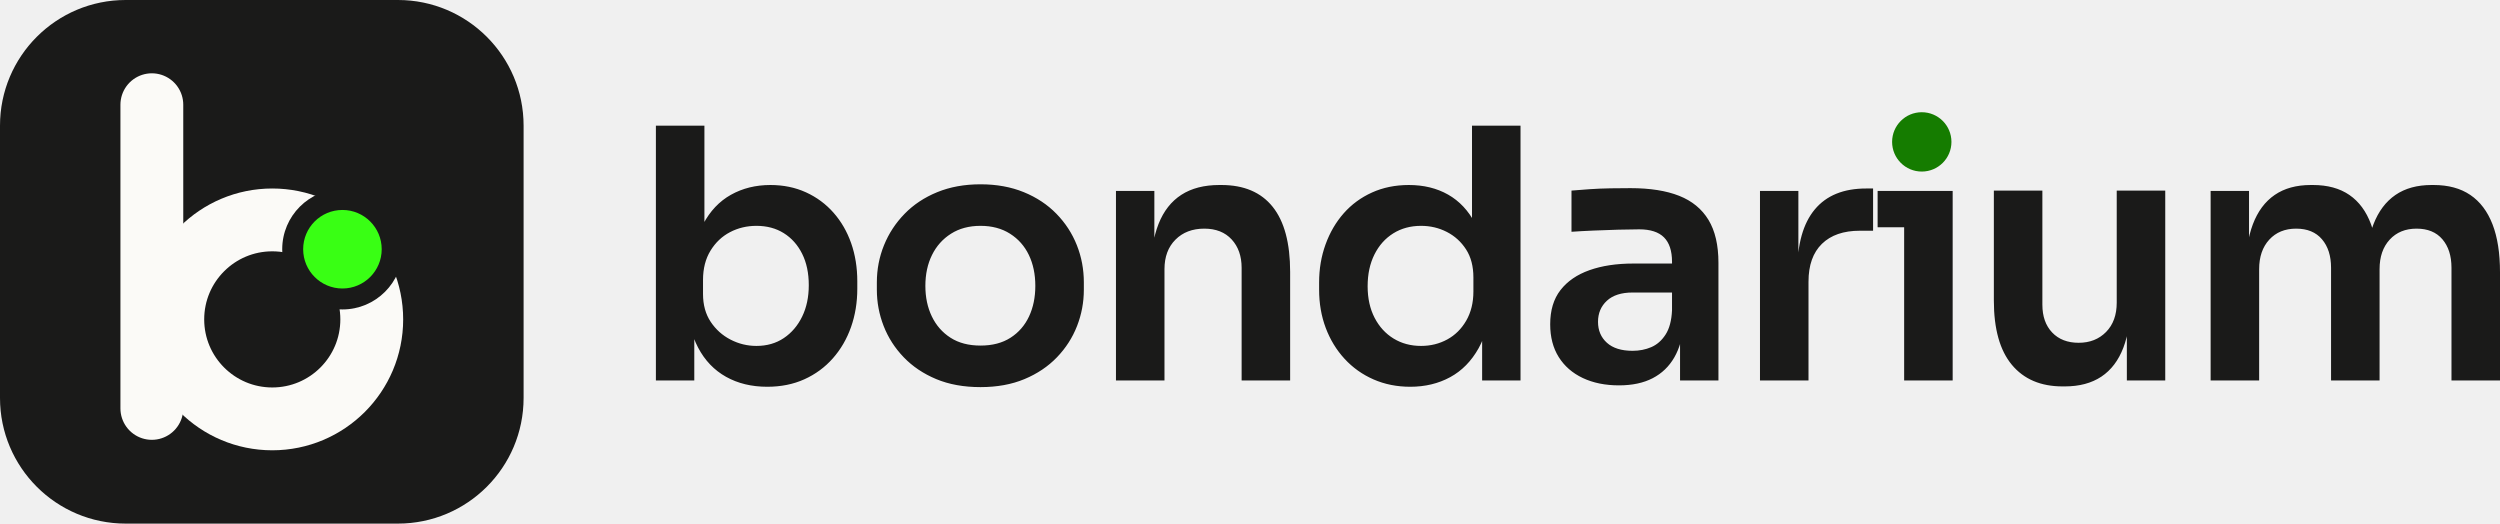
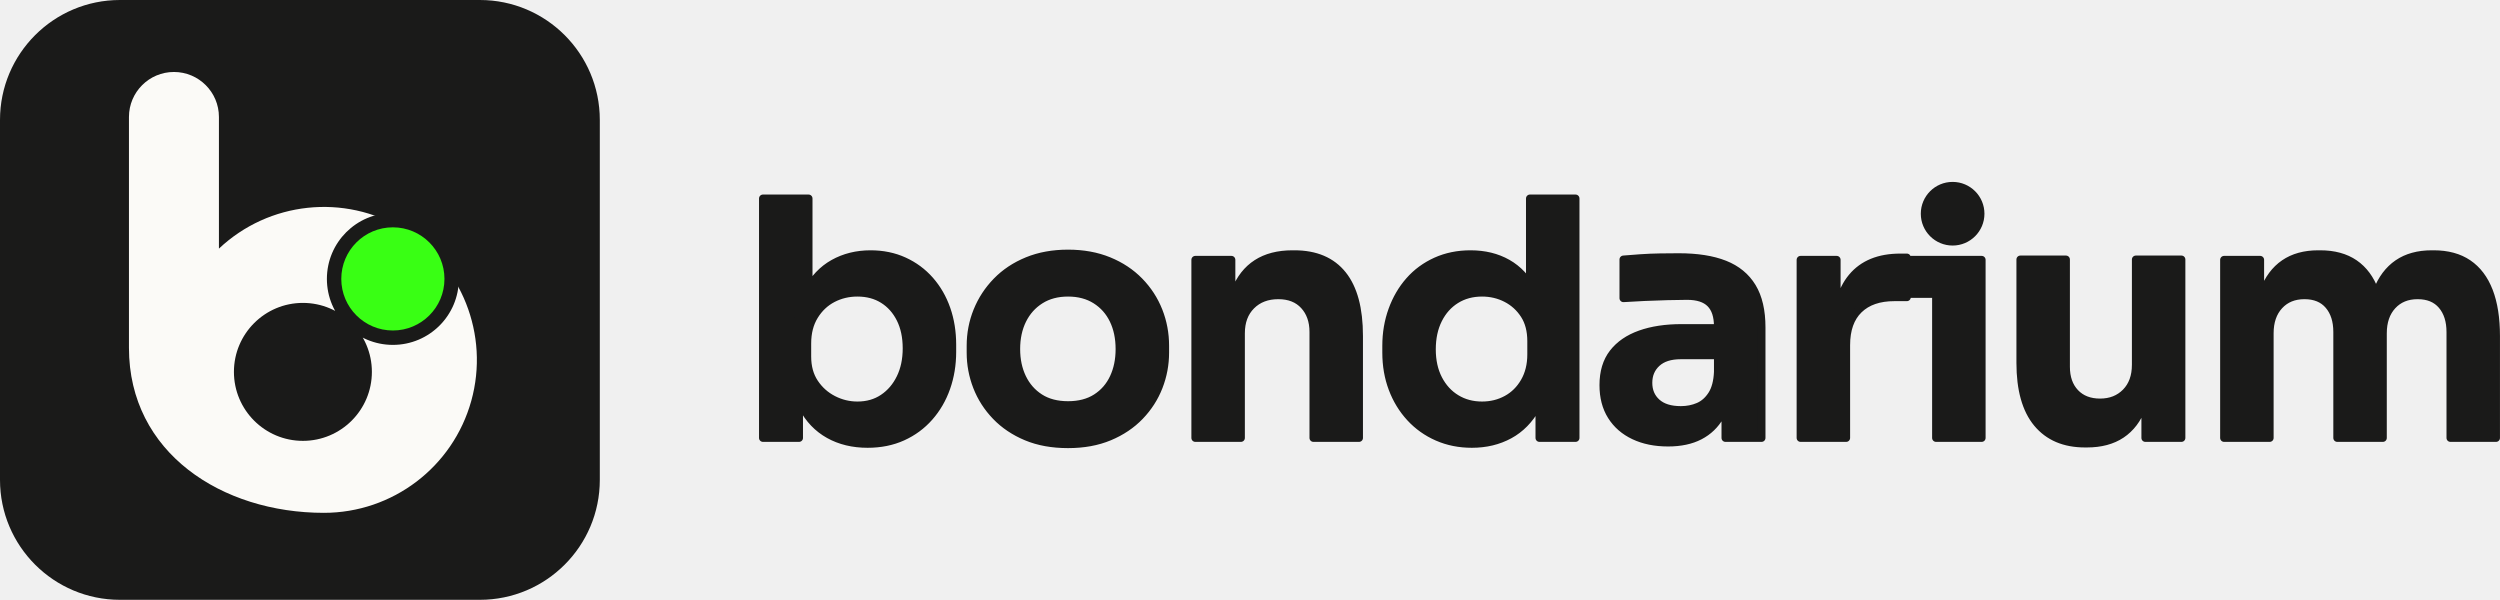
- <svg xmlns="http://www.w3.org/2000/svg" viewBox="0 0 7162 1500" width="716.2" height="150" role="img" aria-label="bondarium">
+ <svg xmlns="http://www.w3.org/2000/svg" viewBox="0 0 6252 1500" width="625.2" height="150" role="img" aria-label="bondarium">
  <g transform="scale(15)">
-     <rect width="100" height="100" rx="24" fill="#1A1A19" />
-     <mask id="bnd-cut" maskUnits="userSpaceOnUse" x="0" y="0" width="100" height="100">
-       <rect width="100" height="100" fill="#fff" />
-       <circle cx="65.4" cy="47.6" r="11.5" fill="#000" />
-     </mask>
-     <g mask="url(#bnd-cut)" fill="none" stroke="#FBFAF7" stroke-width="12">
-       <path d="M29 20V78" stroke-linecap="round" />
-       <circle cx="52" cy="61" r="19" />
-     </g>
-     <circle cx="65.4" cy="47.6" r="7.5" fill="#39FF14" />
+     <rect width="100" height="100" rx="20" fill="#1A1A19" />
+     <path fill="#FBFAF7" d="M21.5 19.5C21.5 15.36 24.86 12 29 12C33.14 12 36.5 15.36 36.5 19.5L36.5 41.45C44.83 33.6 57.37 32.25 67.18 38.17C76.98 44.08 81.64 55.81 78.57 66.84C75.5 77.87 65.45 85.5 54 85.5C37 85.5 21.5 75.5 21.5 58Z" />
+     <path fill="#1A1A19" d="M62 62C62 68.35 56.85 73.5 50.5 73.5C44.15 73.5 39 68.35 39 62C39 55.65 44.15 50.5 50.5 50.5C56.85 50.5 62 55.65 62 62ZM76.5 46.5C76.5 52.58 71.58 57.5 65.5 57.5C59.42 57.5 54.5 52.58 54.5 46.5C54.5 40.42 59.42 35.5 65.5 35.5C71.58 35.5 76.5 40.42 76.5 46.5Z" />
+     <circle cx="65.5" cy="46.5" r="8.6" fill="#39FF14" />
  </g>
-   <path fill="#1A1A19" d="M2198 1108Q2131 1108 2080.0 1079.5Q2029 1051 2000.0 996.0Q1971 941 1968 863H1989V1090H1879V360H2018V725L1981 782Q1985 698 2014.5 642.0Q2044 586 2094.0 558.0Q2144 530 2207 530Q2263 530 2309.0 551.0Q2355 572 2388.0 609.5Q2421 647 2438.5 697.0Q2456 747 2456 806V827Q2456 886 2438.0 937.0Q2420 988 2386.0 1026.5Q2352 1065 2304.5 1086.5Q2257 1108 2198 1108ZM2167 991Q2212 991 2245.5 968.5Q2279 946 2298.0 907.0Q2317 868 2317 817Q2317 765 2298.0 727.0Q2279 689 2245.5 668.0Q2212 647 2167 647Q2126 647 2091.5 665.0Q2057 683 2035.5 718.0Q2014 753 2014 802V842Q2014 889 2036.0 922.0Q2058 955 2093.0 973.0Q2128 991 2167 991Z M2809 1109Q2737 1109 2682.0 1086.0Q2627 1063 2589.0 1023.5Q2551 984 2531.5 934.0Q2512 884 2512 830V809Q2512 753 2532.5 702.5Q2553 652 2591.5 612.5Q2630 573 2685.0 550.5Q2740 528 2809 528Q2878 528 2933.0 550.5Q2988 573 3026.5 612.5Q3065 652 3085.0 702.5Q3105 753 3105 809V830Q3105 884 3085.5 934.0Q3066 984 3028.0 1023.5Q2990 1063 2935.0 1086.0Q2880 1109 2809 1109ZM2809 990Q2860 990 2895.0 967.5Q2930 945 2948.0 906.5Q2966 868 2966 819Q2966 769 2947.5 730.5Q2929 692 2893.5 669.5Q2858 647 2809 647Q2760 647 2724.5 669.5Q2689 692 2670.0 730.5Q2651 769 2651 819Q2651 868 2669.5 906.5Q2688 945 2723.0 967.5Q2758 990 2809 990Z M3197 1090V547H3307V780H3297Q3297 697 3319.0 641.5Q3341 586 3384.5 558.0Q3428 530 3493 530H3499Q3596 530 3646.0 592.5Q3696 655 3696 779V1090H3557V767Q3557 717 3528.5 686.0Q3500 655 3450 655Q3399 655 3367.5 686.5Q3336 718 3336 771V1090Z M4040 1108Q3983 1108 3935.0 1087.0Q3887 1066 3852.0 1028.0Q3817 990 3798.0 939.5Q3779 889 3779 830V809Q3779 751 3797.5 700.0Q3816 649 3849.5 611.0Q3883 573 3930.5 551.5Q3978 530 4036 530Q4100 530 4148.5 557.5Q4197 585 4226.0 640.0Q4255 695 4258 778L4217 730V360H4356V1090H4246V859H4270Q4267 942 4236.0 997.5Q4205 1053 4154.5 1080.5Q4104 1108 4040 1108ZM4071 991Q4112 991 4146.0 972.5Q4180 954 4200.5 918.5Q4221 883 4221 835V795Q4221 747 4200.0 714.5Q4179 682 4145.0 664.5Q4111 647 4071 647Q4026 647 3991.5 668.5Q3957 690 3937.5 729.0Q3918 768 3918 820Q3918 872 3938.0 910.5Q3958 949 3992.5 970.0Q4027 991 4071 991Z M4813 1090V929H4790V750Q4790 703 4767.0 680.0Q4744 657 4696 657Q4671 657 4636.0 658.0Q4601 659 4565.5 660.5Q4530 662 4502 664V546Q4525 544 4554.0 542.0Q4583 540 4613.5 539.5Q4644 539 4671 539Q4755 539 4810.5 561.0Q4866 583 4894.5 630.0Q4923 677 4923 753V1090ZM4638 1104Q4579 1104 4534.5 1083.0Q4490 1062 4465.5 1023.0Q4441 984 4441 929Q4441 869 4470.5 831.0Q4500 793 4553.5 774.0Q4607 755 4679 755H4805V838H4677Q4629 838 4603.5 861.5Q4578 885 4578 922Q4578 959 4603.5 982.0Q4629 1005 4677 1005Q4706 1005 4730.5 994.5Q4755 984 4771.5 958.5Q4788 933 4790 889L4824 928Q4819 985 4796.5 1024.0Q4774 1063 4734.5 1083.5Q4695 1104 4638 1104Z M5042 1090V547H5152V777H5149Q5149 660 5199.0 600.0Q5249 540 5346 540H5366V661H5328Q5258 661 5219.5 698.5Q5181 736 5181 807V1090Z M5455 1090V547H5594V1090ZM5379 651V547H5594V651Z M5909 1107Q5815 1107 5763.5 1045.0Q5712 983 5712 861V546H5851V873Q5851 923 5879.0 952.5Q5907 982 5955 982Q6003 982 6033.5 951.0Q6064 920 6064 867V546H6203V1090H6093V859H6104Q6104 941 6083.0 996.0Q6062 1051 6020.0 1079.0Q5978 1107 5915 1107Z M6333 1090V547H6443V780H6433Q6433 698 6454.0 642.5Q6475 587 6516.5 558.5Q6558 530 6620 530H6626Q6689 530 6730.5 558.5Q6772 587 6792.5 642.5Q6813 698 6813 780H6778Q6778 698 6799.5 642.5Q6821 587 6862.5 558.5Q6904 530 6966 530H6972Q7035 530 7077.0 558.5Q7119 587 7140.5 642.5Q7162 698 7162 780V1090H7023V767Q7023 716 6997.0 685.5Q6971 655 6923 655Q6875 655 6846.0 686.5Q6817 718 6817 771V1090H6678V767Q6678 716 6652.0 685.5Q6626 655 6578 655Q6530 655 6501.0 686.5Q6472 718 6472 771V1090Z" />
-   <circle cx="5505.5" cy="406.5" r="85" fill="#157C00" />
+   <g transform="translate(1843.2 201.0) scale(0.82038)">
+     <path fill="#1A1A19" stroke="#1A1A19" stroke-width="24" stroke-linejoin="round" d="M398 1108Q331 1108 280.0 1079.5Q229 1051 200.0 996.0Q171 941 168 863H189V1090H79V360H218V725L181 782Q185 698 214.5 642.0Q244 586 294.0 558.0Q344 530 407 530Q463 530 509.0 551.0Q555 572 588.0 609.5Q621 647 638.5 697.0Q656 747 656 806V827Q656 886 638.0 937.0Q620 988 586.0 1026.5Q552 1065 504.5 1086.5Q457 1108 398 1108ZM367 991Q412 991 445.5 968.5Q479 946 498.0 907.0Q517 868 517 817Q517 765 498.0 727.0Q479 689 445.5 668.0Q412 647 367 647Q326 647 291.5 665.0Q257 683 235.5 718.0Q214 753 214 802V842Q214 889 236.0 922.0Q258 955 293.0 973.0Q328 991 367 991Z M1009 1109Q937 1109 882.0 1086.0Q827 1063 789.0 1023.5Q751 984 731.5 934.0Q712 884 712 830V809Q712 753 732.5 702.5Q753 652 791.5 612.5Q830 573 885.0 550.5Q940 528 1009 528Q1078 528 1133.0 550.5Q1188 573 1226.5 612.5Q1265 652 1285.0 702.5Q1305 753 1305 809V830Q1305 884 1285.5 934.0Q1266 984 1228.0 1023.5Q1190 1063 1135.0 1086.0Q1080 1109 1009 1109ZM1009 990Q1060 990 1095.0 967.5Q1130 945 1148.0 906.5Q1166 868 1166 819Q1166 769 1147.5 730.5Q1129 692 1093.5 669.5Q1058 647 1009 647Q960 647 924.5 669.5Q889 692 870.0 730.5Q851 769 851 819Q851 868 869.5 906.5Q888 945 923.0 967.5Q958 990 1009 990Z M1397 1090V547H1507V780H1497Q1497 697 1519.0 641.5Q1541 586 1584.5 558.0Q1628 530 1693 530H1699Q1796 530 1846.0 592.5Q1896 655 1896 779V1090H1757V767Q1757 717 1728.5 686.0Q1700 655 1650 655Q1599 655 1567.5 686.5Q1536 718 1536 771V1090Z M2240 1108Q2183 1108 2135.0 1087.0Q2087 1066 2052.0 1028.0Q2017 990 1998.0 939.5Q1979 889 1979 830V809Q1979 751 1997.5 700.0Q2016 649 2049.5 611.0Q2083 573 2130.5 551.5Q2178 530 2236 530Q2300 530 2348.5 557.5Q2397 585 2426.0 640.0Q2455 695 2458 778L2417 730V360H2556V1090H2446V859H2470Q2467 942 2436.0 997.5Q2405 1053 2354.5 1080.5Q2304 1108 2240 1108ZM2271 991Q2312 991 2346.0 972.5Q2380 954 2400.5 918.5Q2421 883 2421 835V795Q2421 747 2400.0 714.5Q2379 682 2345.0 664.5Q2311 647 2271 647Q2226 647 2191.5 668.5Q2157 690 2137.5 729.0Q2118 768 2118 820Q2118 872 2138.0 910.5Q2158 949 2192.5 970.0Q2227 991 2271 991Z M3013 1090V929H2990V750Q2990 703 2967.0 680.0Q2944 657 2896 657Q2871 657 2836.0 658.0Q2801 659 2765.5 660.5Q2730 662 2702 664V546Q2725 544 2754.0 542.0Q2783 540 2813.5 539.5Q2844 539 2871 539Q2955 539 3010.5 561.0Q3066 583 3094.5 630.0Q3123 677 3123 753V1090ZM2838 1104Q2779 1104 2734.5 1083.0Q2690 1062 2665.5 1023.0Q2641 984 2641 929Q2641 869 2670.5 831.0Q2700 793 2753.5 774.0Q2807 755 2879 755H3005V838H2877Q2829 838 2803.5 861.5Q2778 885 2778 922Q2778 959 2803.5 982.0Q2829 1005 2877 1005Q2906 1005 2930.5 994.5Q2955 984 2971.5 958.5Q2988 933 2990 889L3024 928Q3019 985 2996.5 1024.0Q2974 1063 2934.5 1083.5Q2895 1104 2838 1104Z M3242 1090V547H3352V777H3349Q3349 660 3399.0 600.0Q3449 540 3546 540H3566V661H3528Q3458 661 3419.5 698.5Q3381 736 3381 807V1090Z M3655 1090V547H3794V1090ZM3579 651V547H3794V651Z M4109 1107Q4015 1107 3963.5 1045.0Q3912 983 3912 861V546H4051V873Q4051 923 4079.0 952.5Q4107 982 4155 982Q4203 982 4233.5 951.0Q4264 920 4264 867V546H4403V1090H4293V859H4304Q4304 941 4283.0 996.0Q4262 1051 4220.0 1079.0Q4178 1107 4115 1107Z M4533 1090V547H4643V780H4633Q4633 698 4654.0 642.5Q4675 587 4716.5 558.5Q4758 530 4820 530H4826Q4889 530 4930.5 558.5Q4972 587 4992.5 642.5Q5013 698 5013 780H4978Q4978 698 4999.5 642.5Q5021 587 5062.5 558.5Q5104 530 5166 530H5172Q5235 530 5277.0 558.5Q5319 587 5340.5 642.5Q5362 698 5362 780V1090H5223V767Q5223 716 5197.0 685.5Q5171 655 5123 655Q5075 655 5046.0 686.5Q5017 718 5017 771V1090H4878V767Q4878 716 4852.0 685.5Q4826 655 4778 655Q4730 655 4701.0 686.5Q4672 718 4672 771V1090Z" />
+     <circle fill="#1A1A19" cx="3705.5" cy="406.5" r="97" />
+   </g>
</svg>
